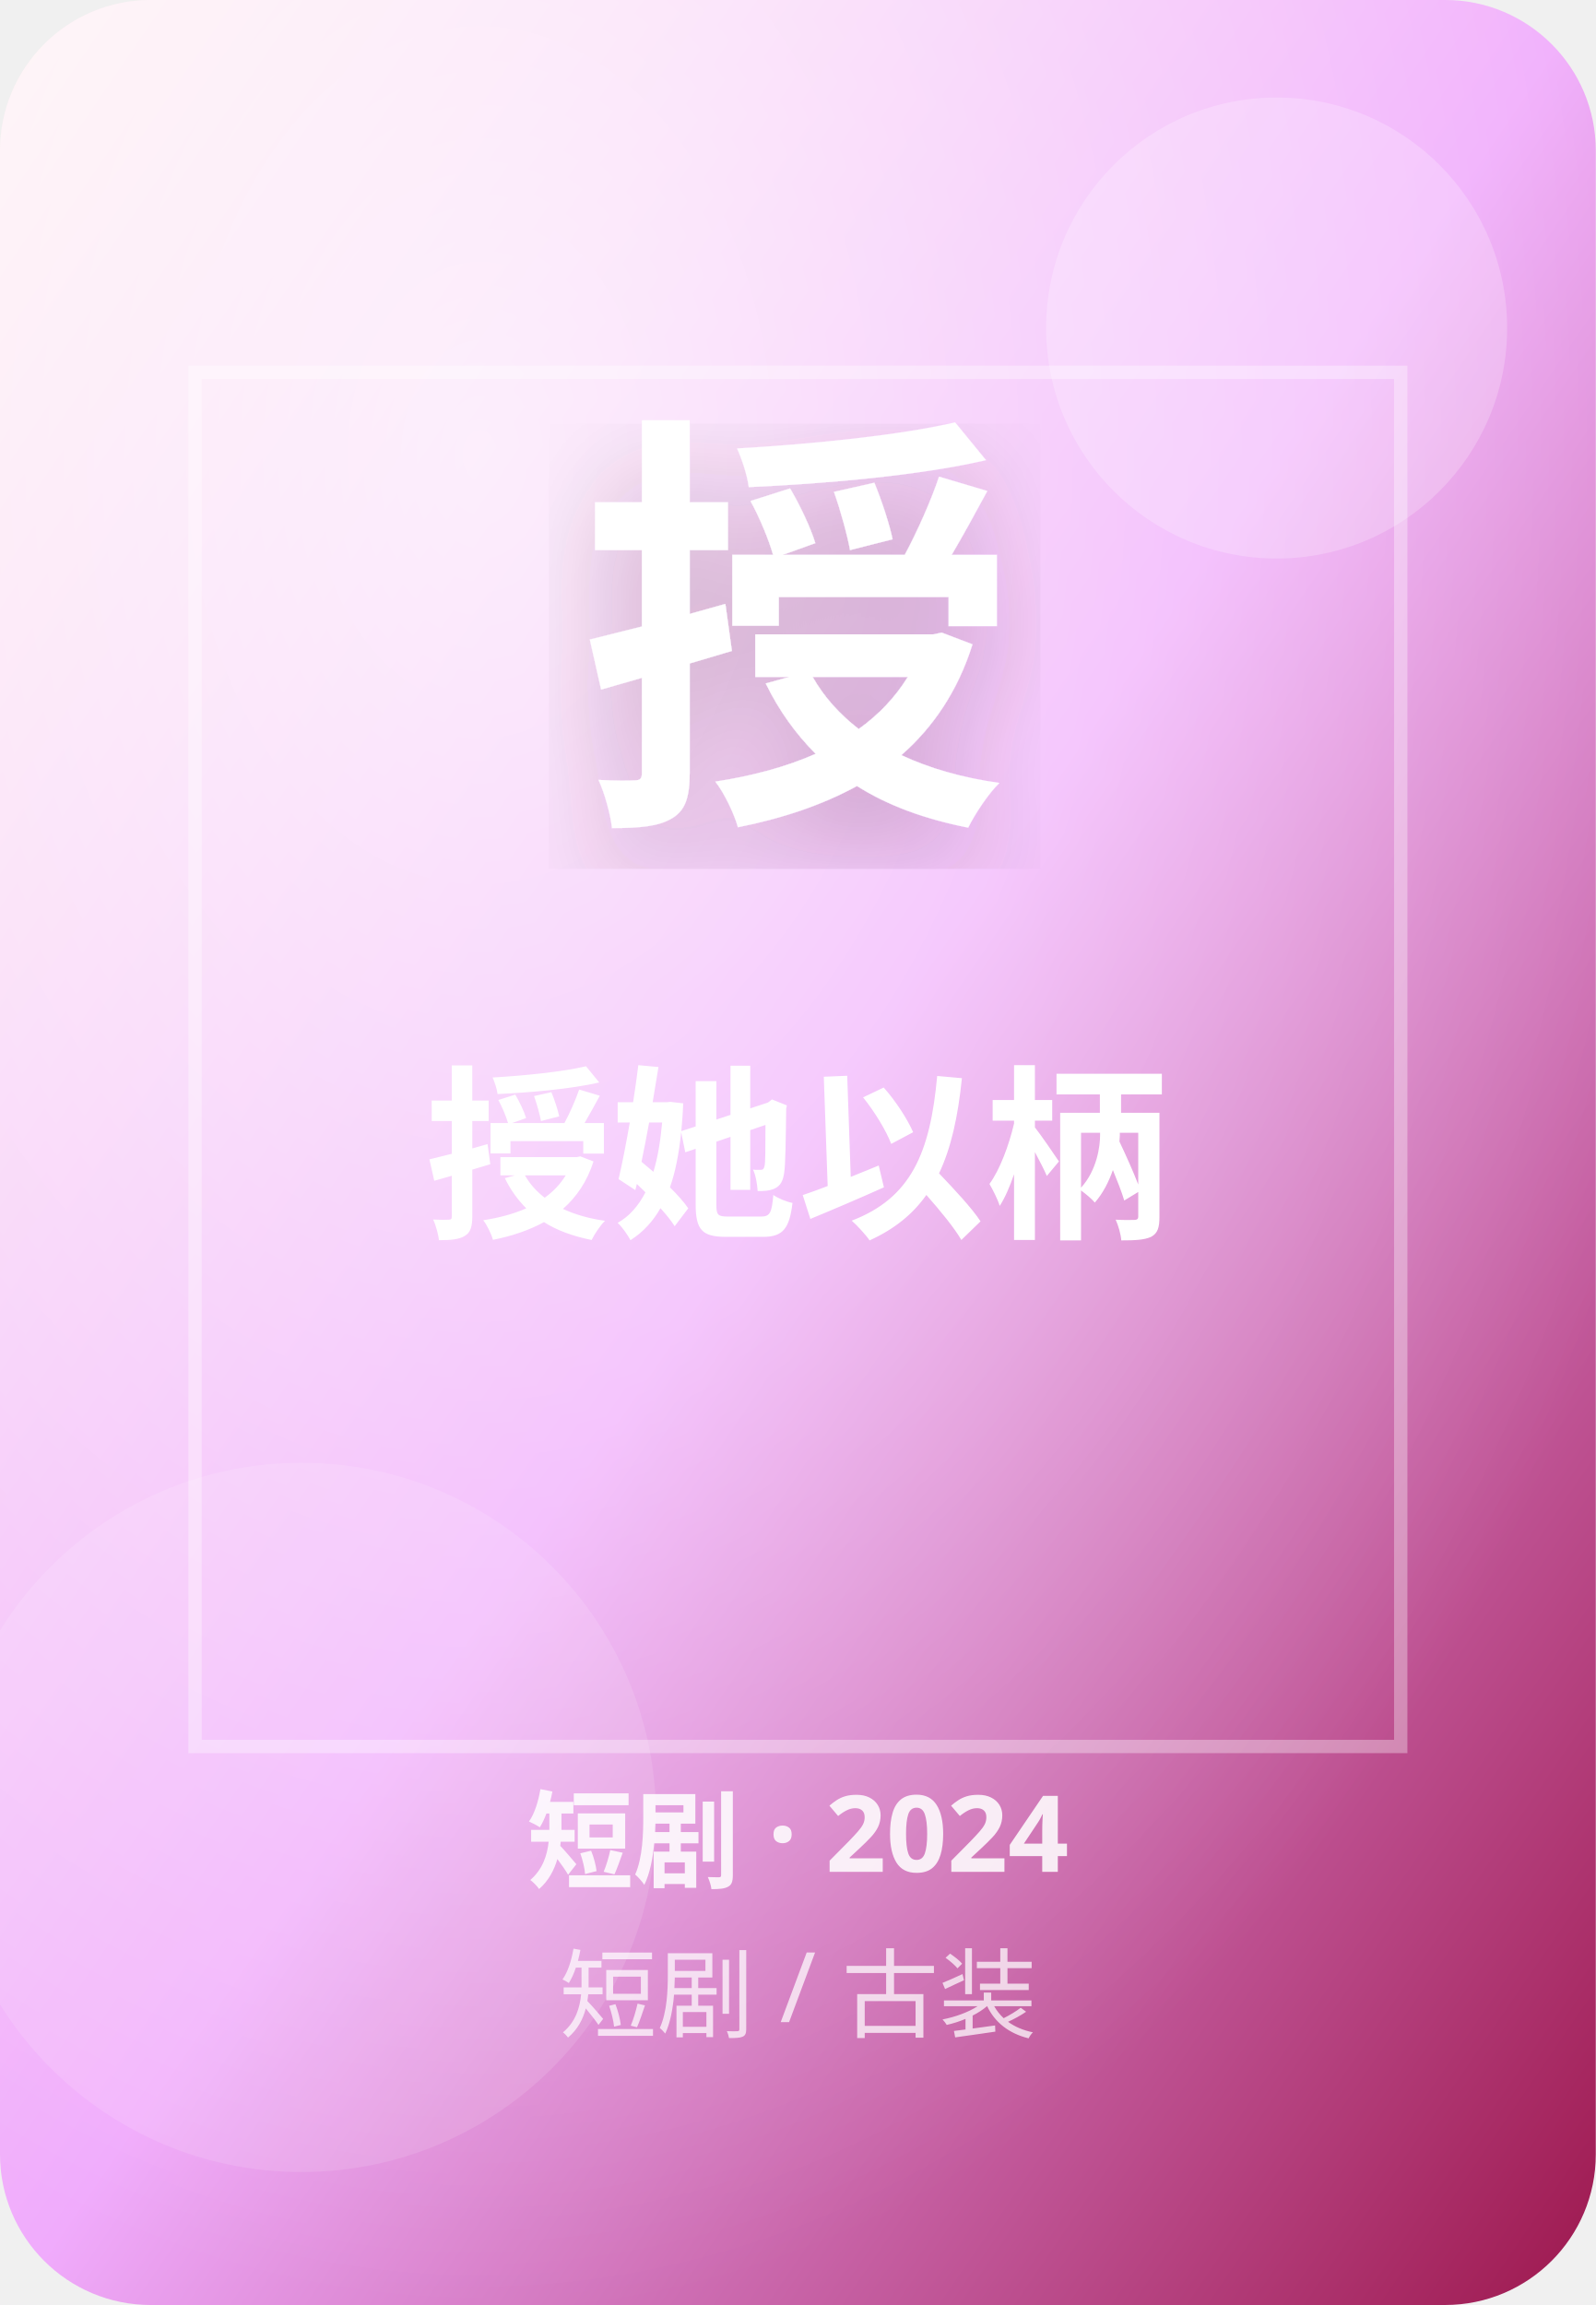
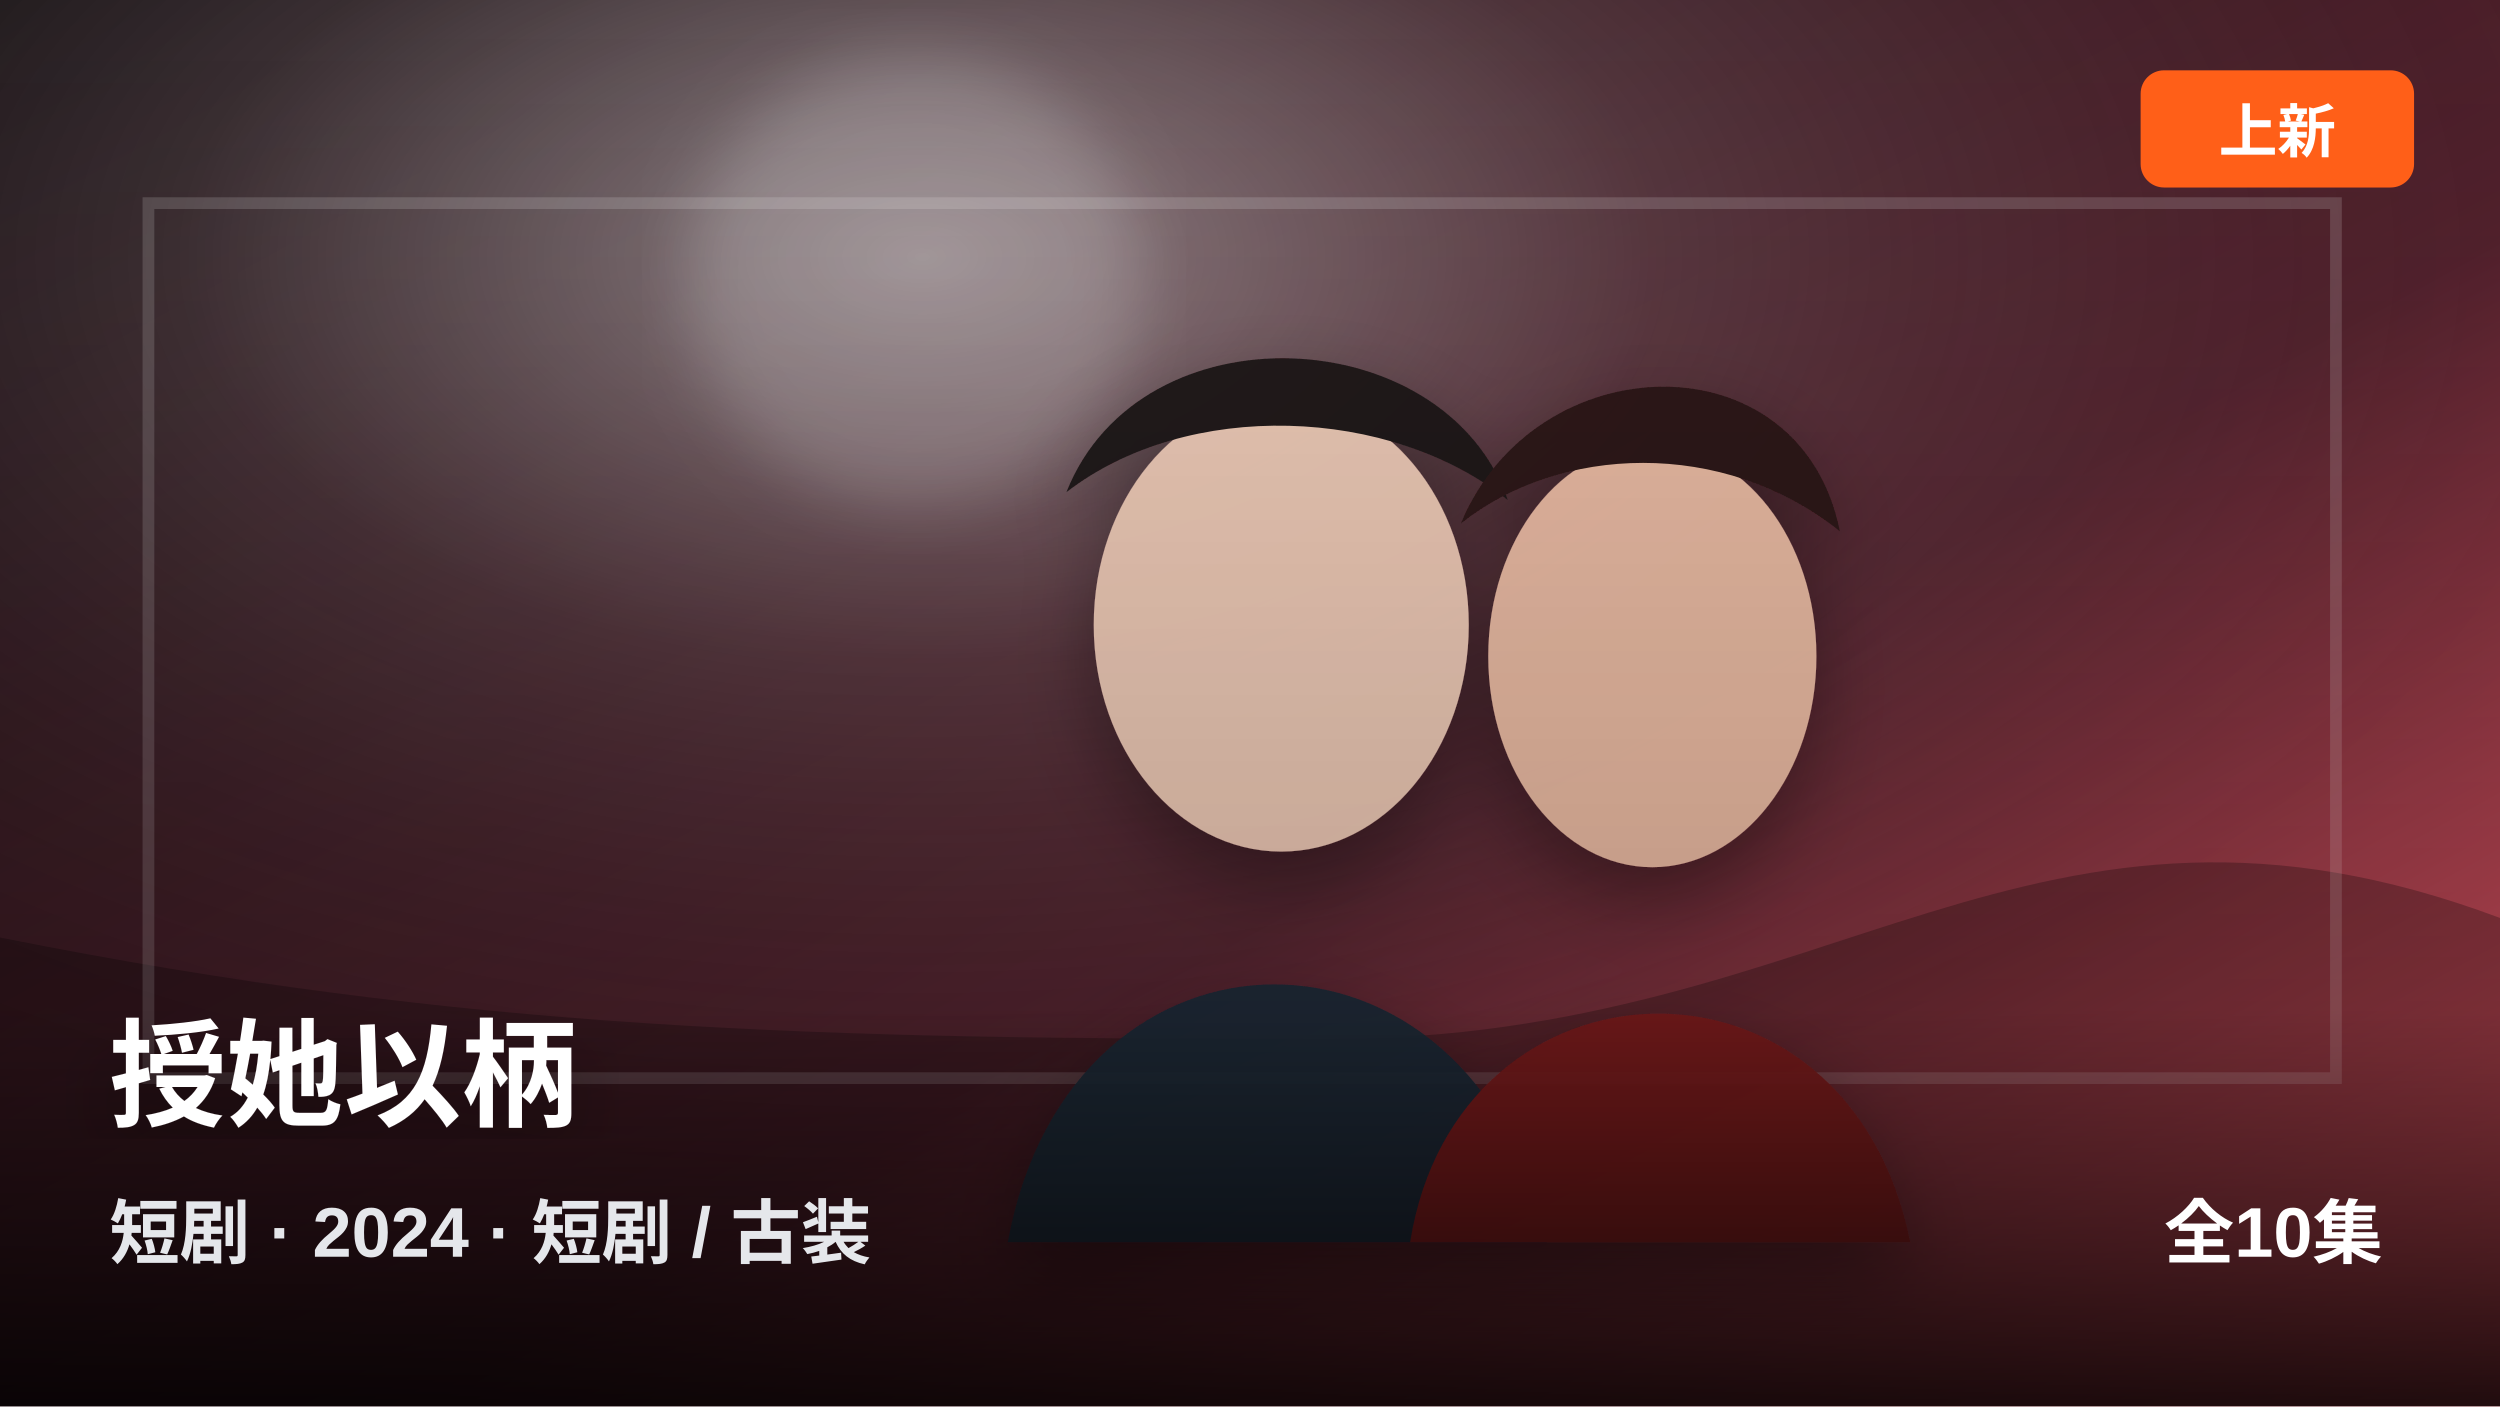
- <svg xmlns="http://www.w3.org/2000/svg" width="360" height="520" viewBox="0 0 360 520">
+ <svg xmlns="http://www.w3.org/2000/svg" width="640" height="360" viewBox="0 0 640 360">
  <defs>
-     <linearGradient id="g" x1="0" y1="0" x2="1" y2="1">
-       <stop offset="0" stop-color="#fff1f2" />
-       <stop offset="0.5" stop-color="#f0abfc" />
-       <stop offset="1" stop-color="#9d174d" />
+     <linearGradient id="bg" x1="0" y1="0" x2="1" y2="1">
+       <stop offset="0" stop-color="#160f12" />
+       <stop offset="0.58" stop-color="#54212d" />
+       <stop offset="1" stop-color="#ff5f6d" />
    </linearGradient>
-     <radialGradient id="r" cx="30%" cy="20%" r="80%">
-       <stop offset="0" stop-color="#fff" stop-opacity=".65" />
-       <stop offset="1" stop-color="#fff" stop-opacity="0" />
+     <radialGradient id="light" cx="37%" cy="18%" r="70%">
+       <stop offset="0" stop-color="#fff" stop-opacity=".48" />
+       <stop offset=".42" stop-color="#fff" stop-opacity=".12" />
+       <stop offset="1" stop-color="#000" stop-opacity="0" />
    </radialGradient>
+     <linearGradient id="fade" x1="0" y1="0" x2="0" y2="1">
+       <stop offset="0" stop-color="#000" stop-opacity="0" />
+       <stop offset=".72" stop-color="#000" stop-opacity=".18" />
+       <stop offset="1" stop-color="#000" stop-opacity=".82" />
+     </linearGradient>
+     <filter id="soft">
+       <feGaussianBlur stdDeviation="8" />
+     </filter>
    <filter id="shadow">
-       <feDropShadow dx="0" dy="10" stdDeviation="12" flood-color="#4a102b" flood-opacity=".26" />
+       <feDropShadow dx="0" dy="8" stdDeviation="10" flood-color="#000" flood-opacity=".38" />
    </filter>
  </defs>
-   <rect width="360" height="520" rx="34" fill="url(#g)" />
-   <rect width="360" height="520" rx="34" fill="url(#r)" />
-   <circle cx="288" cy="74" r="52" fill="#fff" opacity=".22" />
-   <circle cx="68" cy="410" r="80" fill="#fff" opacity=".12" />
-   <path d="M44 84h272v310H44z" fill="none" stroke="#fff" stroke-opacity=".34" stroke-width="3" />
-   <text x="180" y="178" text-anchor="middle" font-family="Microsoft YaHei, SimHei, sans-serif" font-size="98" font-weight="900" fill="#fff" filter="url(#shadow)">授</text>
-   <text x="180" y="276" text-anchor="middle" font-family="Microsoft YaHei, SimHei, sans-serif" font-size="42" font-weight="900" fill="#fff">授她以柄</text>
-   <text x="180" y="326" text-anchor="middle" font-family="Microsoft YaHei, SimHei, sans-serif" font-size="36" font-weight="800" fill="#fff" opacity=".92" />
-   <text x="180" y="424" text-anchor="middle" font-family="Microsoft YaHei, SimHei, sans-serif" font-size="24" font-weight="700" fill="#fff" opacity=".86">短剧 · 2024</text>
-   <text x="180" y="458" text-anchor="middle" font-family="Microsoft YaHei, SimHei, sans-serif" font-size="22" fill="#fff" opacity=".72">短剧 / 古装</text>
+   <rect width="640" height="360" fill="url(#bg)" />
+   <rect width="640" height="360" fill="url(#light)" />
+   <path d="M0 240 C120 264 210 266 340 266 S520 190 640 235 V360 H0Z" fill="#000" opacity=".25" />
+   <circle cx="234" cy="72" r="58" fill="#fff" opacity=".18" filter="url(#soft)" />
+   <rect x="38" y="52" width="560" height="224" fill="none" stroke="#fff" stroke-opacity=".16" stroke-width="3" />
+   <g filter="url(#shadow)" opacity=".94">
+     <ellipse cx="328" cy="160" rx="48" ry="58" fill="#f7d2bd" />
+     <path d="M258 318 C274 230 378 230 396 318Z" fill="#1f2937" />
+     <path d="M273 126 C292 78 370 82 386 128 C356 104 304 102 273 126Z" fill="#1b1717" />
+     <ellipse cx="423" cy="168" rx="42" ry="54" fill="#f3c4aa" />
+     <path d="M361 318 C373 242 473 238 489 318Z" fill="#7f1d1d" />
+     <path d="M374 134 C393 88 461 86 471 136 C441 112 399 114 374 134Z" fill="#2a1814" />
+   </g>
+   <rect width="640" height="360" fill="url(#fade)" />
+   <text x="28" y="286" font-family="Microsoft YaHei, PingFang SC, Arial, sans-serif" font-size="30" font-weight="900" fill="#fff" filter="url(#shadow)">授她以柄</text>
+   <text x="28" y="322" font-family="Microsoft YaHei, PingFang SC, Arial, sans-serif" font-size="18" font-weight="700" fill="#e5e7eb">短剧 · 2024 · 短剧 / 古装</text>
+   <text x="610" y="322" text-anchor="end" font-family="Microsoft YaHei, PingFang SC, Arial, sans-serif" font-size="18" font-weight="800" fill="#fff">全10集</text>
+   <rect x="548" y="18" width="70" height="30" rx="6" fill="#ff5f18" />
+   <text x="583" y="39" text-anchor="middle" font-family="Microsoft YaHei, Arial" font-size="15" font-weight="800" fill="#fff">上新</text>
</svg>
